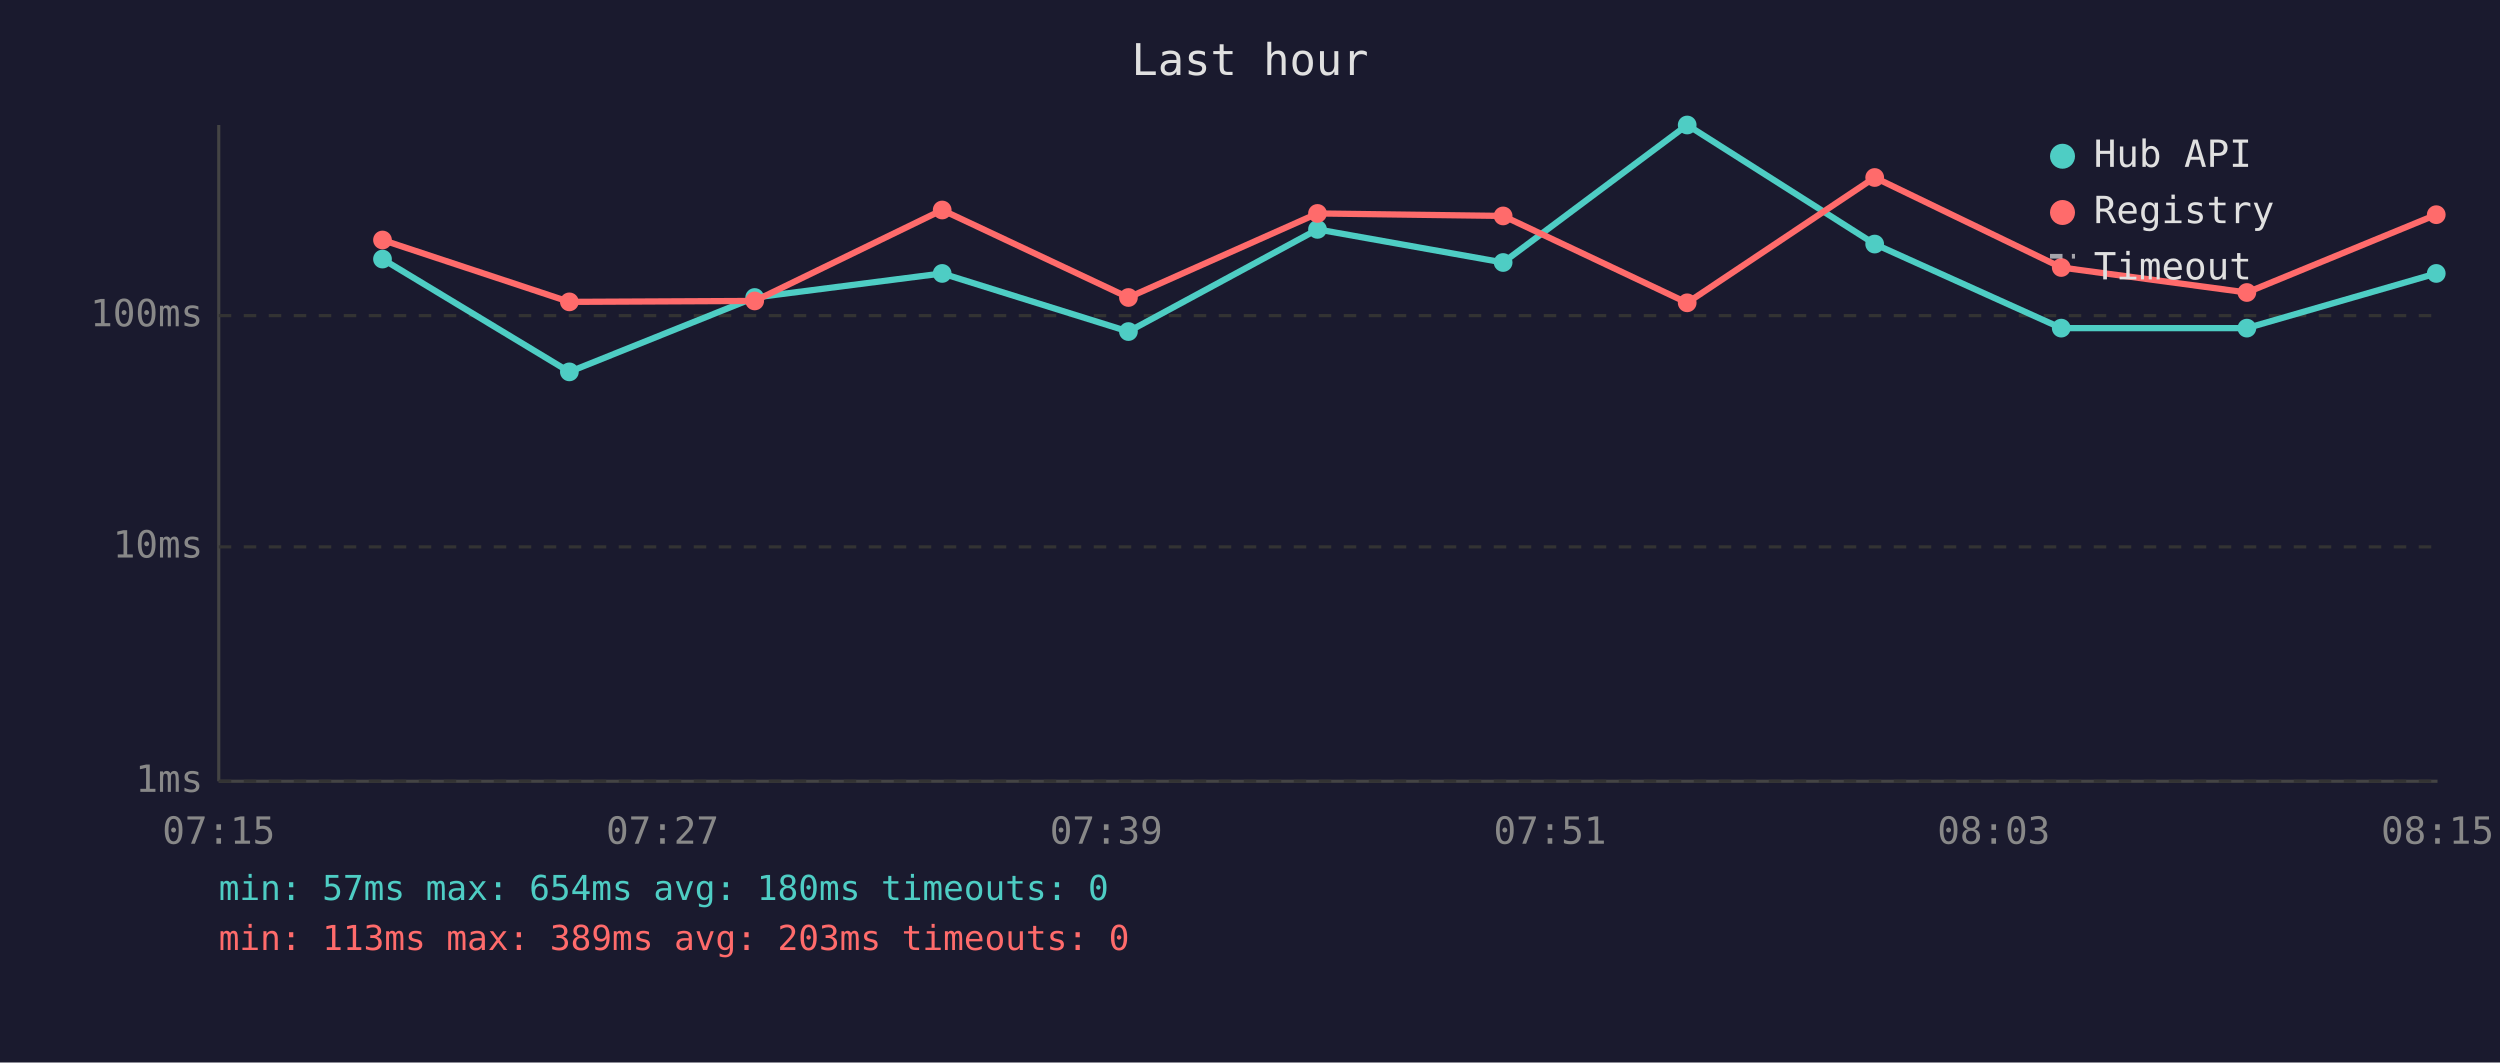
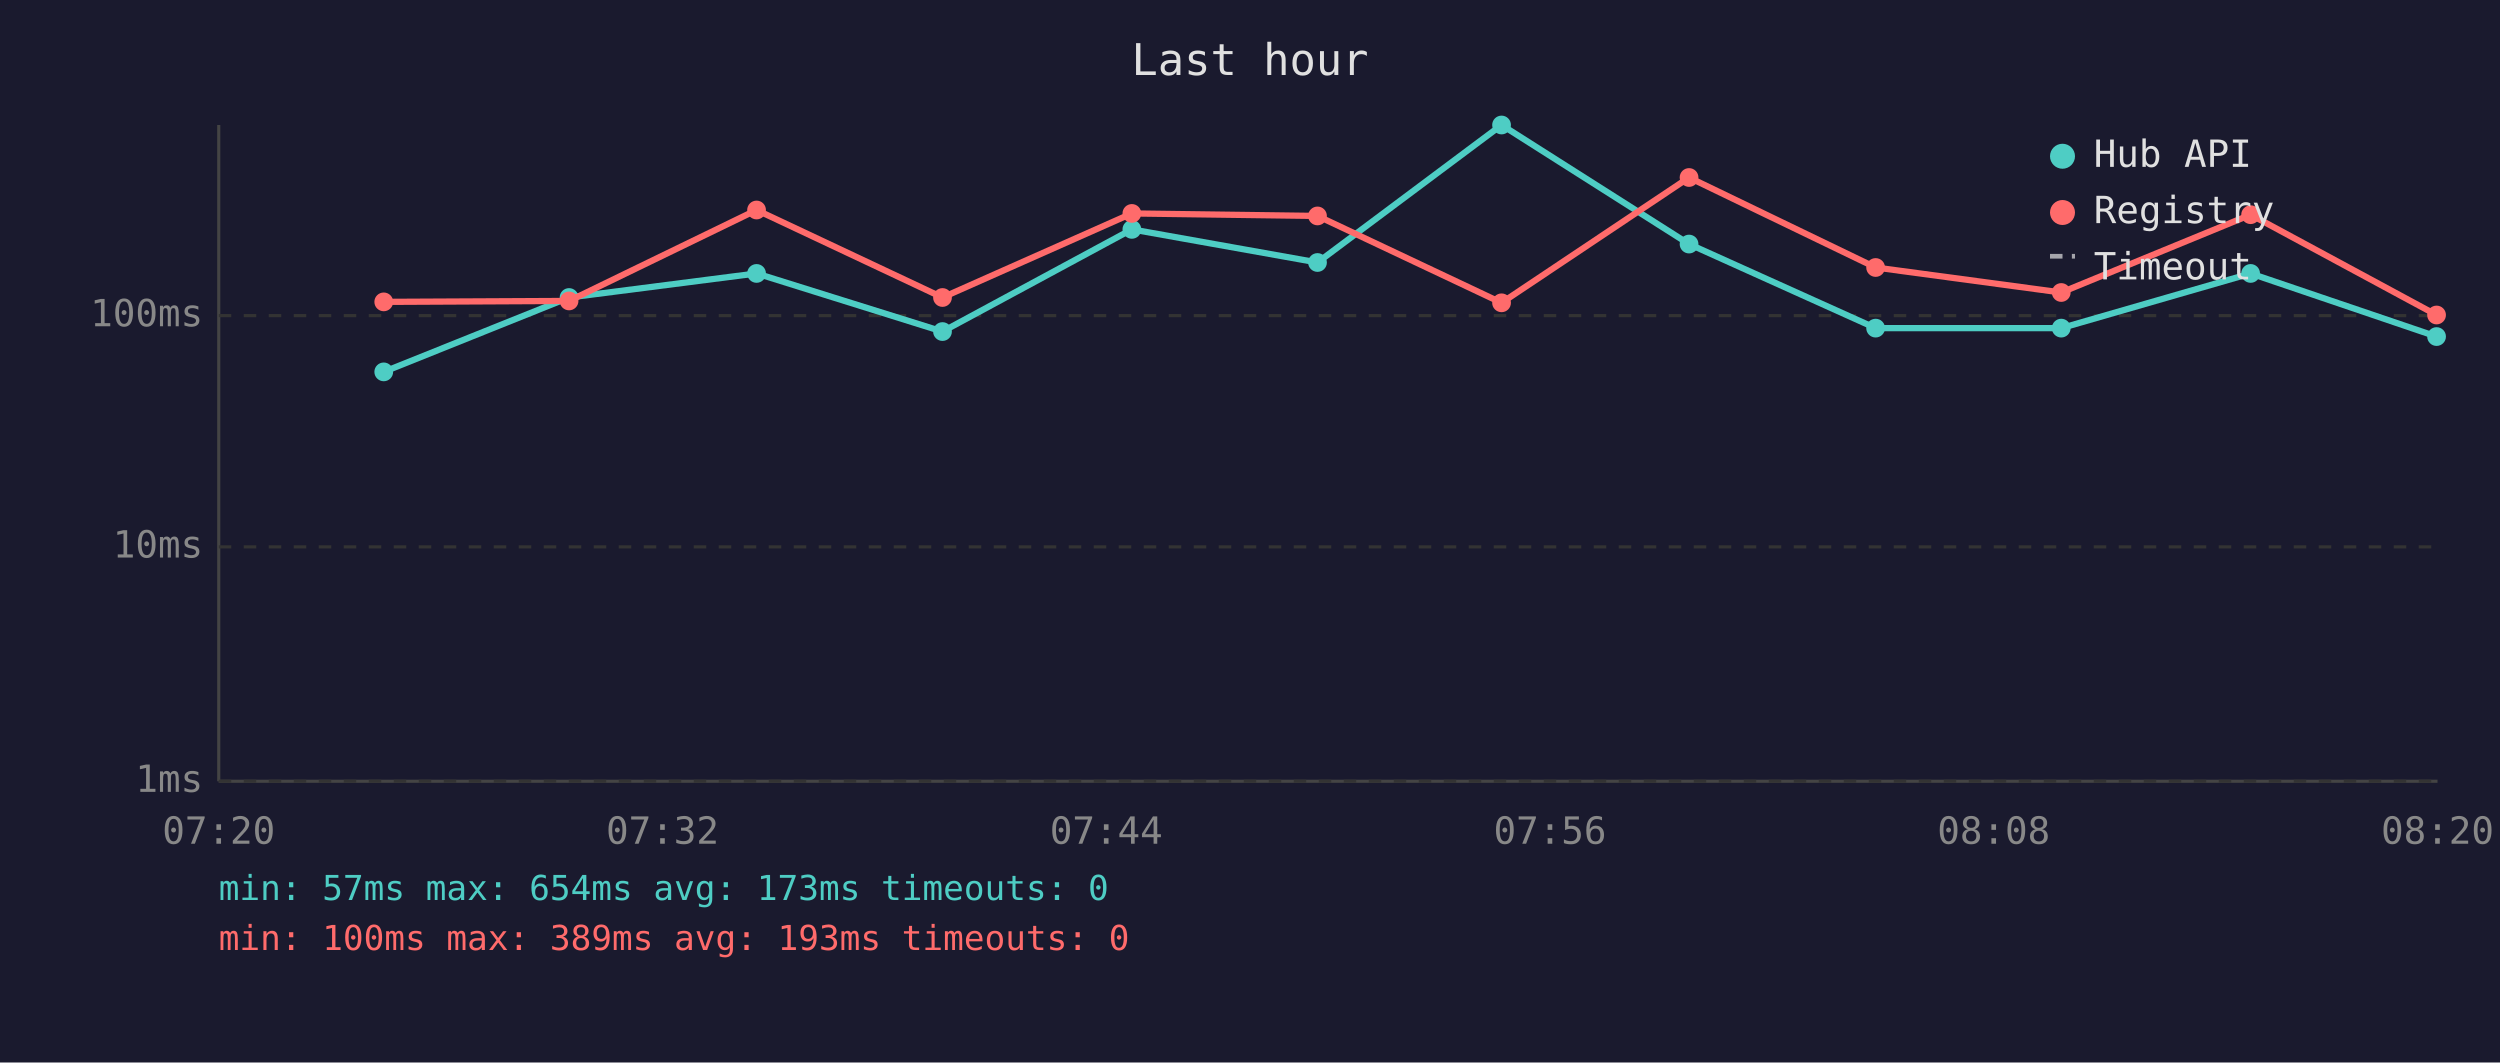
<svg xmlns="http://www.w3.org/2000/svg" viewBox="0 0 800 340" font-family="monospace" font-size="12">
  <rect width="800" height="340" fill="#1a1a2e" />
  <text x="400" y="24" fill="#e0e0e0" font-size="14" text-anchor="middle">Last hour</text>
  <line x1="70" y1="40" x2="70" y2="250" stroke="#444" stroke-width="1" />
  <line x1="70" y1="250" x2="780" y2="250" stroke="#444" stroke-width="1" />
  <line x1="70" y1="250" x2="780" y2="250" stroke="#333" stroke-width="1" stroke-dasharray="4" />
  <text x="65" y="250" fill="#888" text-anchor="end" dominant-baseline="middle">1ms</text>
  <line x1="70" y1="175" x2="780" y2="175" stroke="#333" stroke-width="1" stroke-dasharray="4" />
  <text x="65" y="175" fill="#888" text-anchor="end" dominant-baseline="middle">10ms</text>
  <line x1="70" y1="101" x2="780" y2="101" stroke="#333" stroke-width="1" stroke-dasharray="4" />
  <text x="65" y="101" fill="#888" text-anchor="end" dominant-baseline="middle">100ms</text>
-   <text x="70" y="270" fill="#888" text-anchor="middle">07:15</text>
-   <text x="212" y="270" fill="#888" text-anchor="middle">07:27</text>
-   <text x="354" y="270" fill="#888" text-anchor="middle">07:39</text>
-   <text x="496" y="270" fill="#888" text-anchor="middle">07:51</text>
-   <text x="638" y="270" fill="#888" text-anchor="middle">08:03</text>
-   <text x="780" y="270" fill="#888" text-anchor="middle">08:15</text>
-   <polyline points="122.4,82.9 182.2,119.0 241.5,95.2 301.5,87.5 361.1,106.1 421.6,73.4 481.0,84.0 539.9,40.0 599.9,78.1 659.6,105.0 719.0,105.0 779.6,87.5" fill="none" stroke="#4ecdc4" stroke-width="2" opacity="1" />
-   <circle cx="122.4" cy="82.9" r="3" fill="#4ecdc4" />
-   <circle cx="182.2" cy="119.0" r="3" fill="#4ecdc4" />
-   <circle cx="241.5" cy="95.2" r="3" fill="#4ecdc4" />
-   <circle cx="301.5" cy="87.5" r="3" fill="#4ecdc4" />
-   <circle cx="361.1" cy="106.1" r="3" fill="#4ecdc4" />
-   <circle cx="421.6" cy="73.4" r="3" fill="#4ecdc4" />
-   <circle cx="481.0" cy="84.0" r="3" fill="#4ecdc4" />
-   <circle cx="539.9" cy="40.0" r="3" fill="#4ecdc4" />
-   <circle cx="599.9" cy="78.1" r="3" fill="#4ecdc4" />
+   <text x="70" y="270" fill="#888" text-anchor="middle">07:20</text>
+   <text x="212" y="270" fill="#888" text-anchor="middle">07:32</text>
+   <text x="354" y="270" fill="#888" text-anchor="middle">07:44</text>
+   <text x="496" y="270" fill="#888" text-anchor="middle">07:56</text>
+   <text x="638" y="270" fill="#888" text-anchor="middle">08:08</text>
+   <text x="780" y="270" fill="#888" text-anchor="middle">08:20</text>
+   <polyline points="122.8,119.0 182.1,95.2 242.1,87.5 301.6,106.1 362.2,73.4 421.6,84.0 480.5,40.0 540.5,78.1 600.2,105.0 659.6,105.0 720.2,87.5 779.7,107.7" fill="none" stroke="#4ecdc4" stroke-width="2" opacity="1" />
+   <circle cx="122.8" cy="119.0" r="3" fill="#4ecdc4" />
+   <circle cx="182.1" cy="95.2" r="3" fill="#4ecdc4" />
+   <circle cx="242.1" cy="87.5" r="3" fill="#4ecdc4" />
+   <circle cx="301.6" cy="106.1" r="3" fill="#4ecdc4" />
+   <circle cx="362.2" cy="73.4" r="3" fill="#4ecdc4" />
+   <circle cx="421.6" cy="84.0" r="3" fill="#4ecdc4" />
+   <circle cx="480.5" cy="40.0" r="3" fill="#4ecdc4" />
+   <circle cx="540.5" cy="78.1" r="3" fill="#4ecdc4" />
+   <circle cx="600.2" cy="105.0" r="3" fill="#4ecdc4" />
  <circle cx="659.6" cy="105.0" r="3" fill="#4ecdc4" />
-   <circle cx="719.0" cy="105.0" r="3" fill="#4ecdc4" />
-   <circle cx="779.6" cy="87.5" r="3" fill="#4ecdc4" />
-   <polyline points="122.4,76.8 182.2,96.6 241.5,96.3 301.5,67.2 361.1,95.2 421.6,68.3 481.0,69.1 539.9,96.9 599.9,56.8 659.6,85.6 719.0,93.6 779.6,68.7" fill="none" stroke="#ff6b6b" stroke-width="2" opacity="1" />
-   <circle cx="122.4" cy="76.8" r="3" fill="#ff6b6b" />
-   <circle cx="182.2" cy="96.6" r="3" fill="#ff6b6b" />
-   <circle cx="241.5" cy="96.3" r="3" fill="#ff6b6b" />
-   <circle cx="301.5" cy="67.2" r="3" fill="#ff6b6b" />
-   <circle cx="361.1" cy="95.2" r="3" fill="#ff6b6b" />
-   <circle cx="421.6" cy="68.3" r="3" fill="#ff6b6b" />
-   <circle cx="481.0" cy="69.1" r="3" fill="#ff6b6b" />
-   <circle cx="539.9" cy="96.9" r="3" fill="#ff6b6b" />
-   <circle cx="599.9" cy="56.8" r="3" fill="#ff6b6b" />
-   <circle cx="659.6" cy="85.6" r="3" fill="#ff6b6b" />
-   <circle cx="719.0" cy="93.6" r="3" fill="#ff6b6b" />
-   <circle cx="779.6" cy="68.7" r="3" fill="#ff6b6b" />
+   <circle cx="720.2" cy="87.5" r="3" fill="#4ecdc4" />
+   <circle cx="779.7" cy="107.7" r="3" fill="#4ecdc4" />
+   <polyline points="122.8,96.6 182.1,96.3 242.1,67.2 301.6,95.2 362.2,68.3 421.6,69.1 480.5,96.9 540.5,56.8 600.2,85.6 659.6,93.6 720.2,68.7 779.7,100.8" fill="none" stroke="#ff6b6b" stroke-width="2" opacity="1" />
+   <circle cx="122.8" cy="96.6" r="3" fill="#ff6b6b" />
+   <circle cx="182.1" cy="96.3" r="3" fill="#ff6b6b" />
+   <circle cx="242.1" cy="67.2" r="3" fill="#ff6b6b" />
+   <circle cx="301.6" cy="95.2" r="3" fill="#ff6b6b" />
+   <circle cx="362.2" cy="68.3" r="3" fill="#ff6b6b" />
+   <circle cx="421.6" cy="69.1" r="3" fill="#ff6b6b" />
+   <circle cx="480.5" cy="96.9" r="3" fill="#ff6b6b" />
+   <circle cx="540.5" cy="56.8" r="3" fill="#ff6b6b" />
+   <circle cx="600.2" cy="85.6" r="3" fill="#ff6b6b" />
+   <circle cx="659.6" cy="93.6" r="3" fill="#ff6b6b" />
+   <circle cx="720.2" cy="68.7" r="3" fill="#ff6b6b" />
+   <circle cx="779.7" cy="100.8" r="3" fill="#ff6b6b" />
  <circle cx="660" cy="50" r="4" fill="#4ecdc4" />
  <text x="670" y="50" fill="#e0e0e0" dominant-baseline="middle">Hub API</text>
  <circle cx="660" cy="68" r="4" fill="#ff6b6b" />
  <text x="670" y="68" fill="#e0e0e0" dominant-baseline="middle">Registry</text>
  <line x1="656" y1="82" x2="664" y2="82" stroke="#e0e0e0" stroke-width="1.5" stroke-dasharray="4,3" opacity="0.7" />
  <text x="670" y="86" fill="#e0e0e0" dominant-baseline="middle">Timeout</text>
-   <text x="70" y="288" fill="#4ecdc4" font-size="11">min: 57ms  max: 654ms  avg: 180ms  timeouts: 0</text>
-   <text x="70" y="304" fill="#ff6b6b" font-size="11">min: 113ms  max: 389ms  avg: 203ms  timeouts: 0</text>
+   <text x="70" y="288" fill="#4ecdc4" font-size="11">min: 57ms  max: 654ms  avg: 173ms  timeouts: 0</text>
+   <text x="70" y="304" fill="#ff6b6b" font-size="11">min: 100ms  max: 389ms  avg: 193ms  timeouts: 0</text>
</svg>
